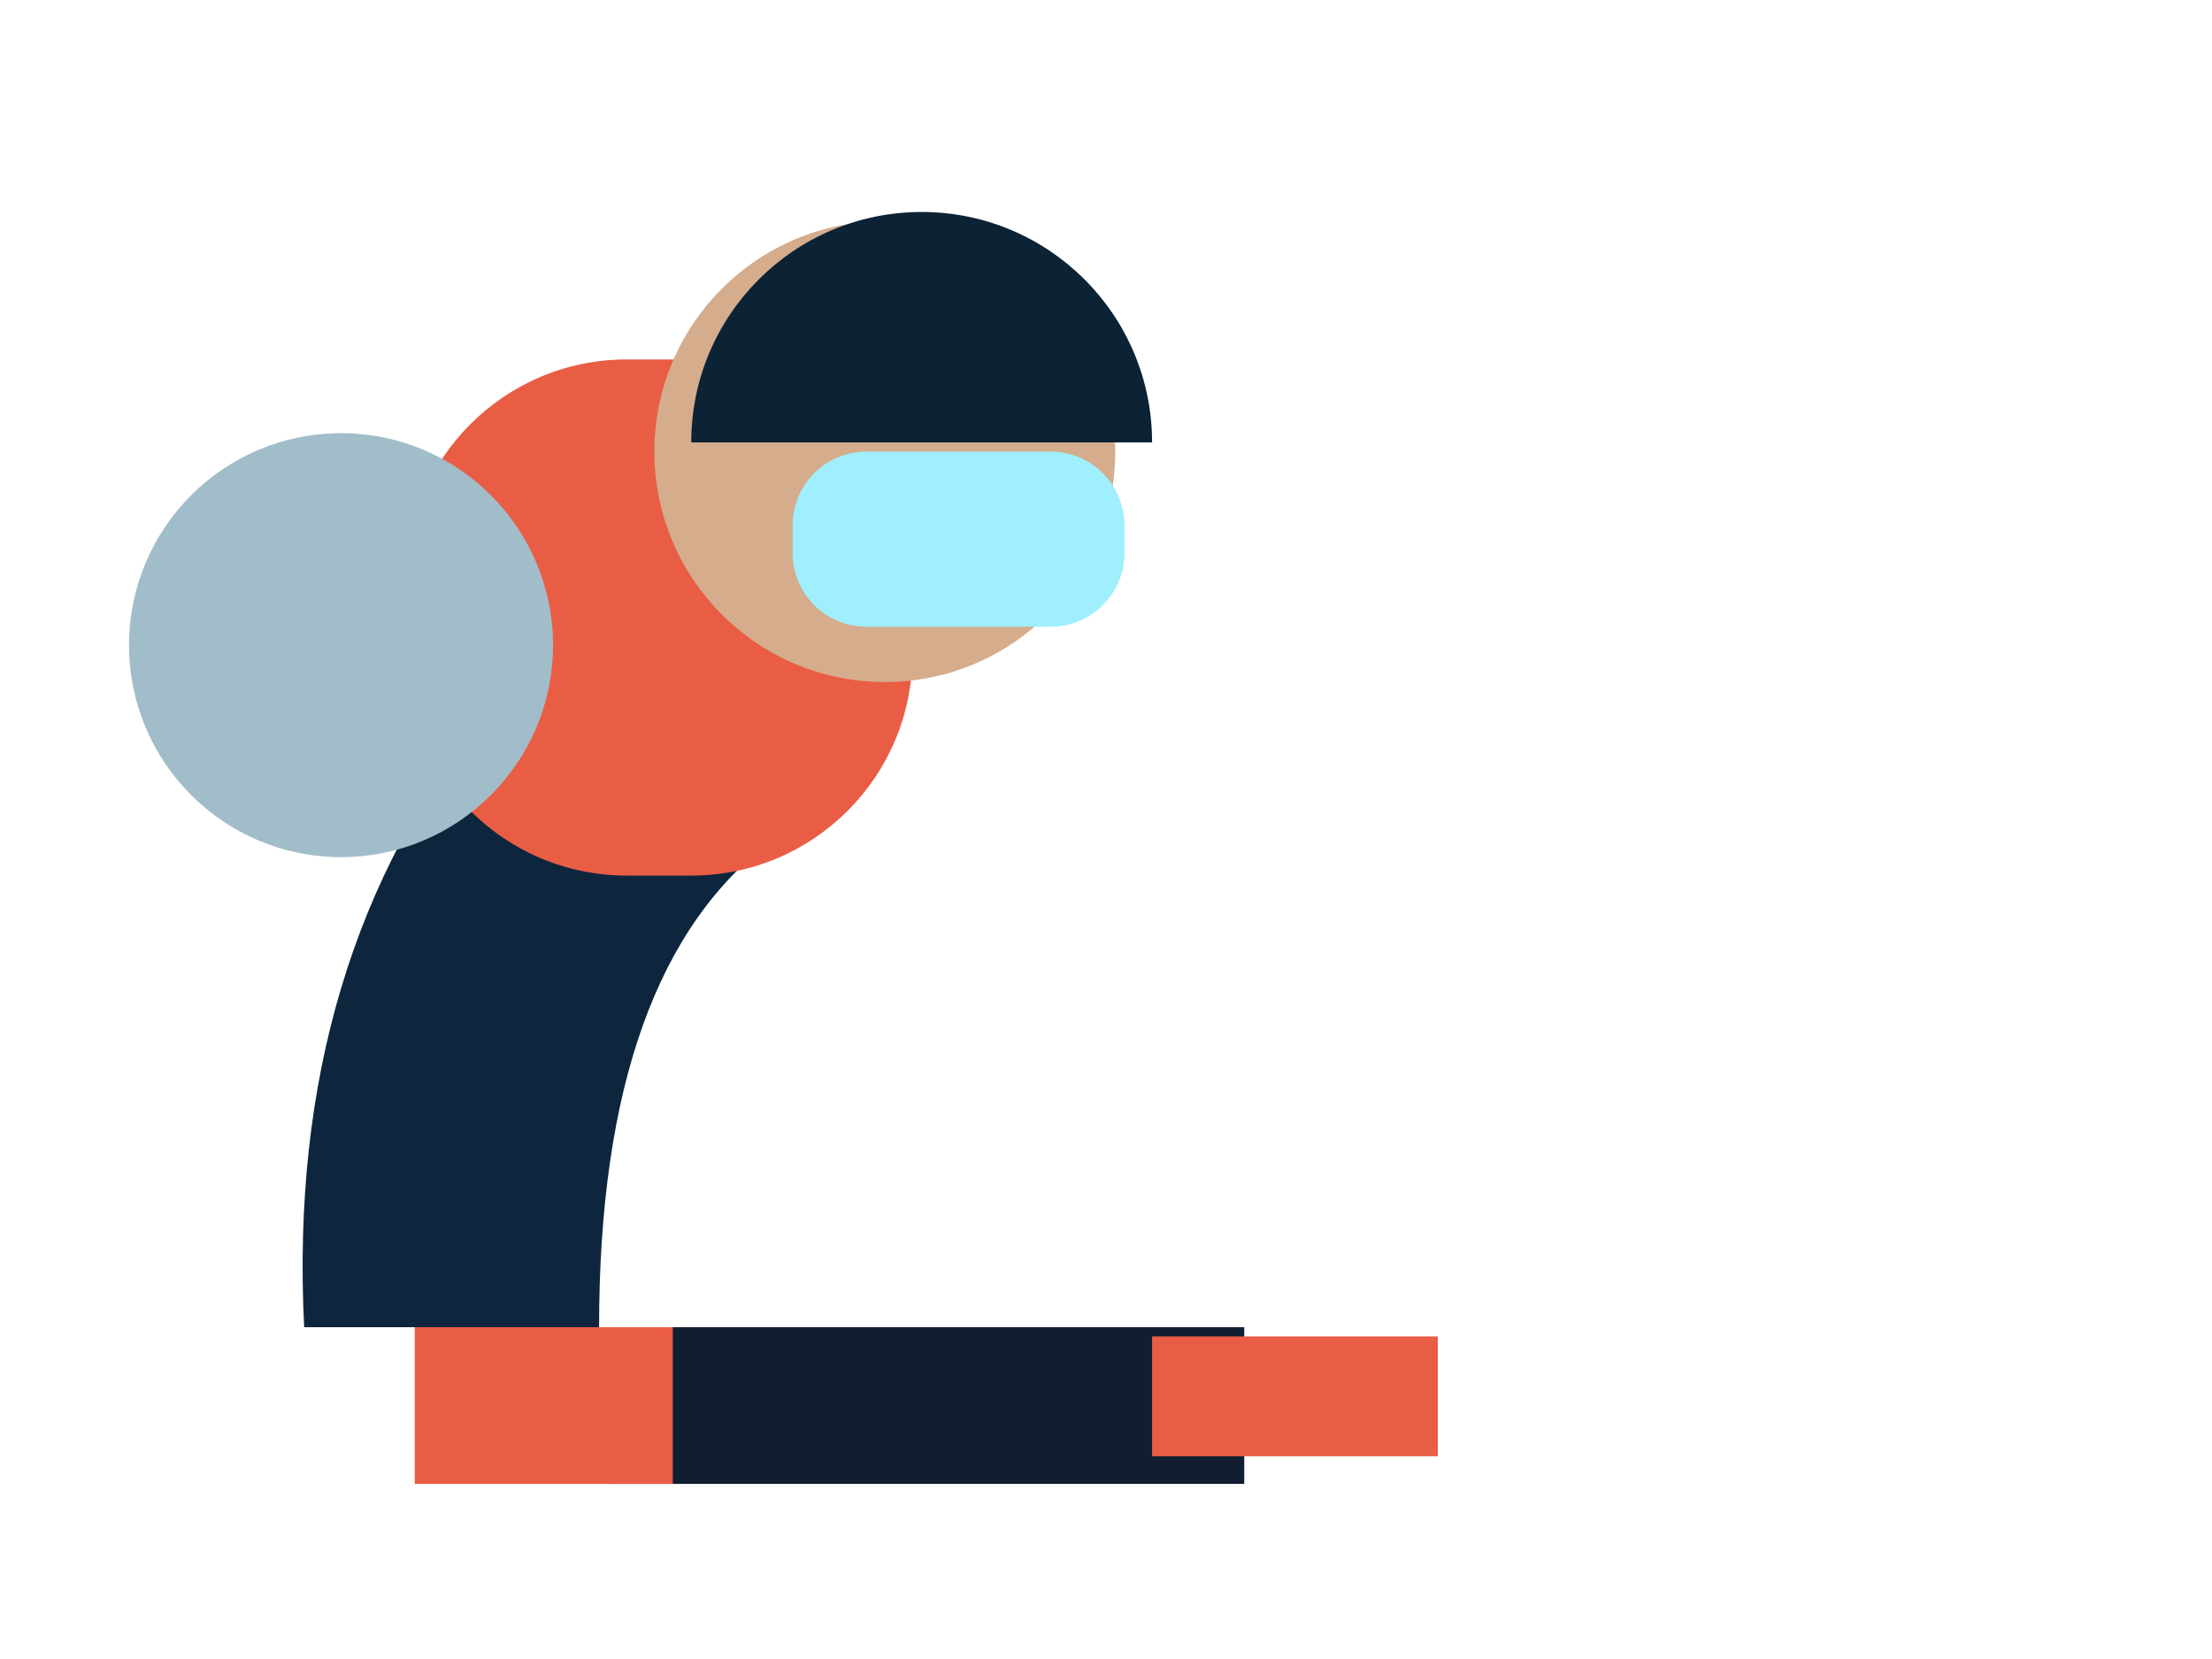
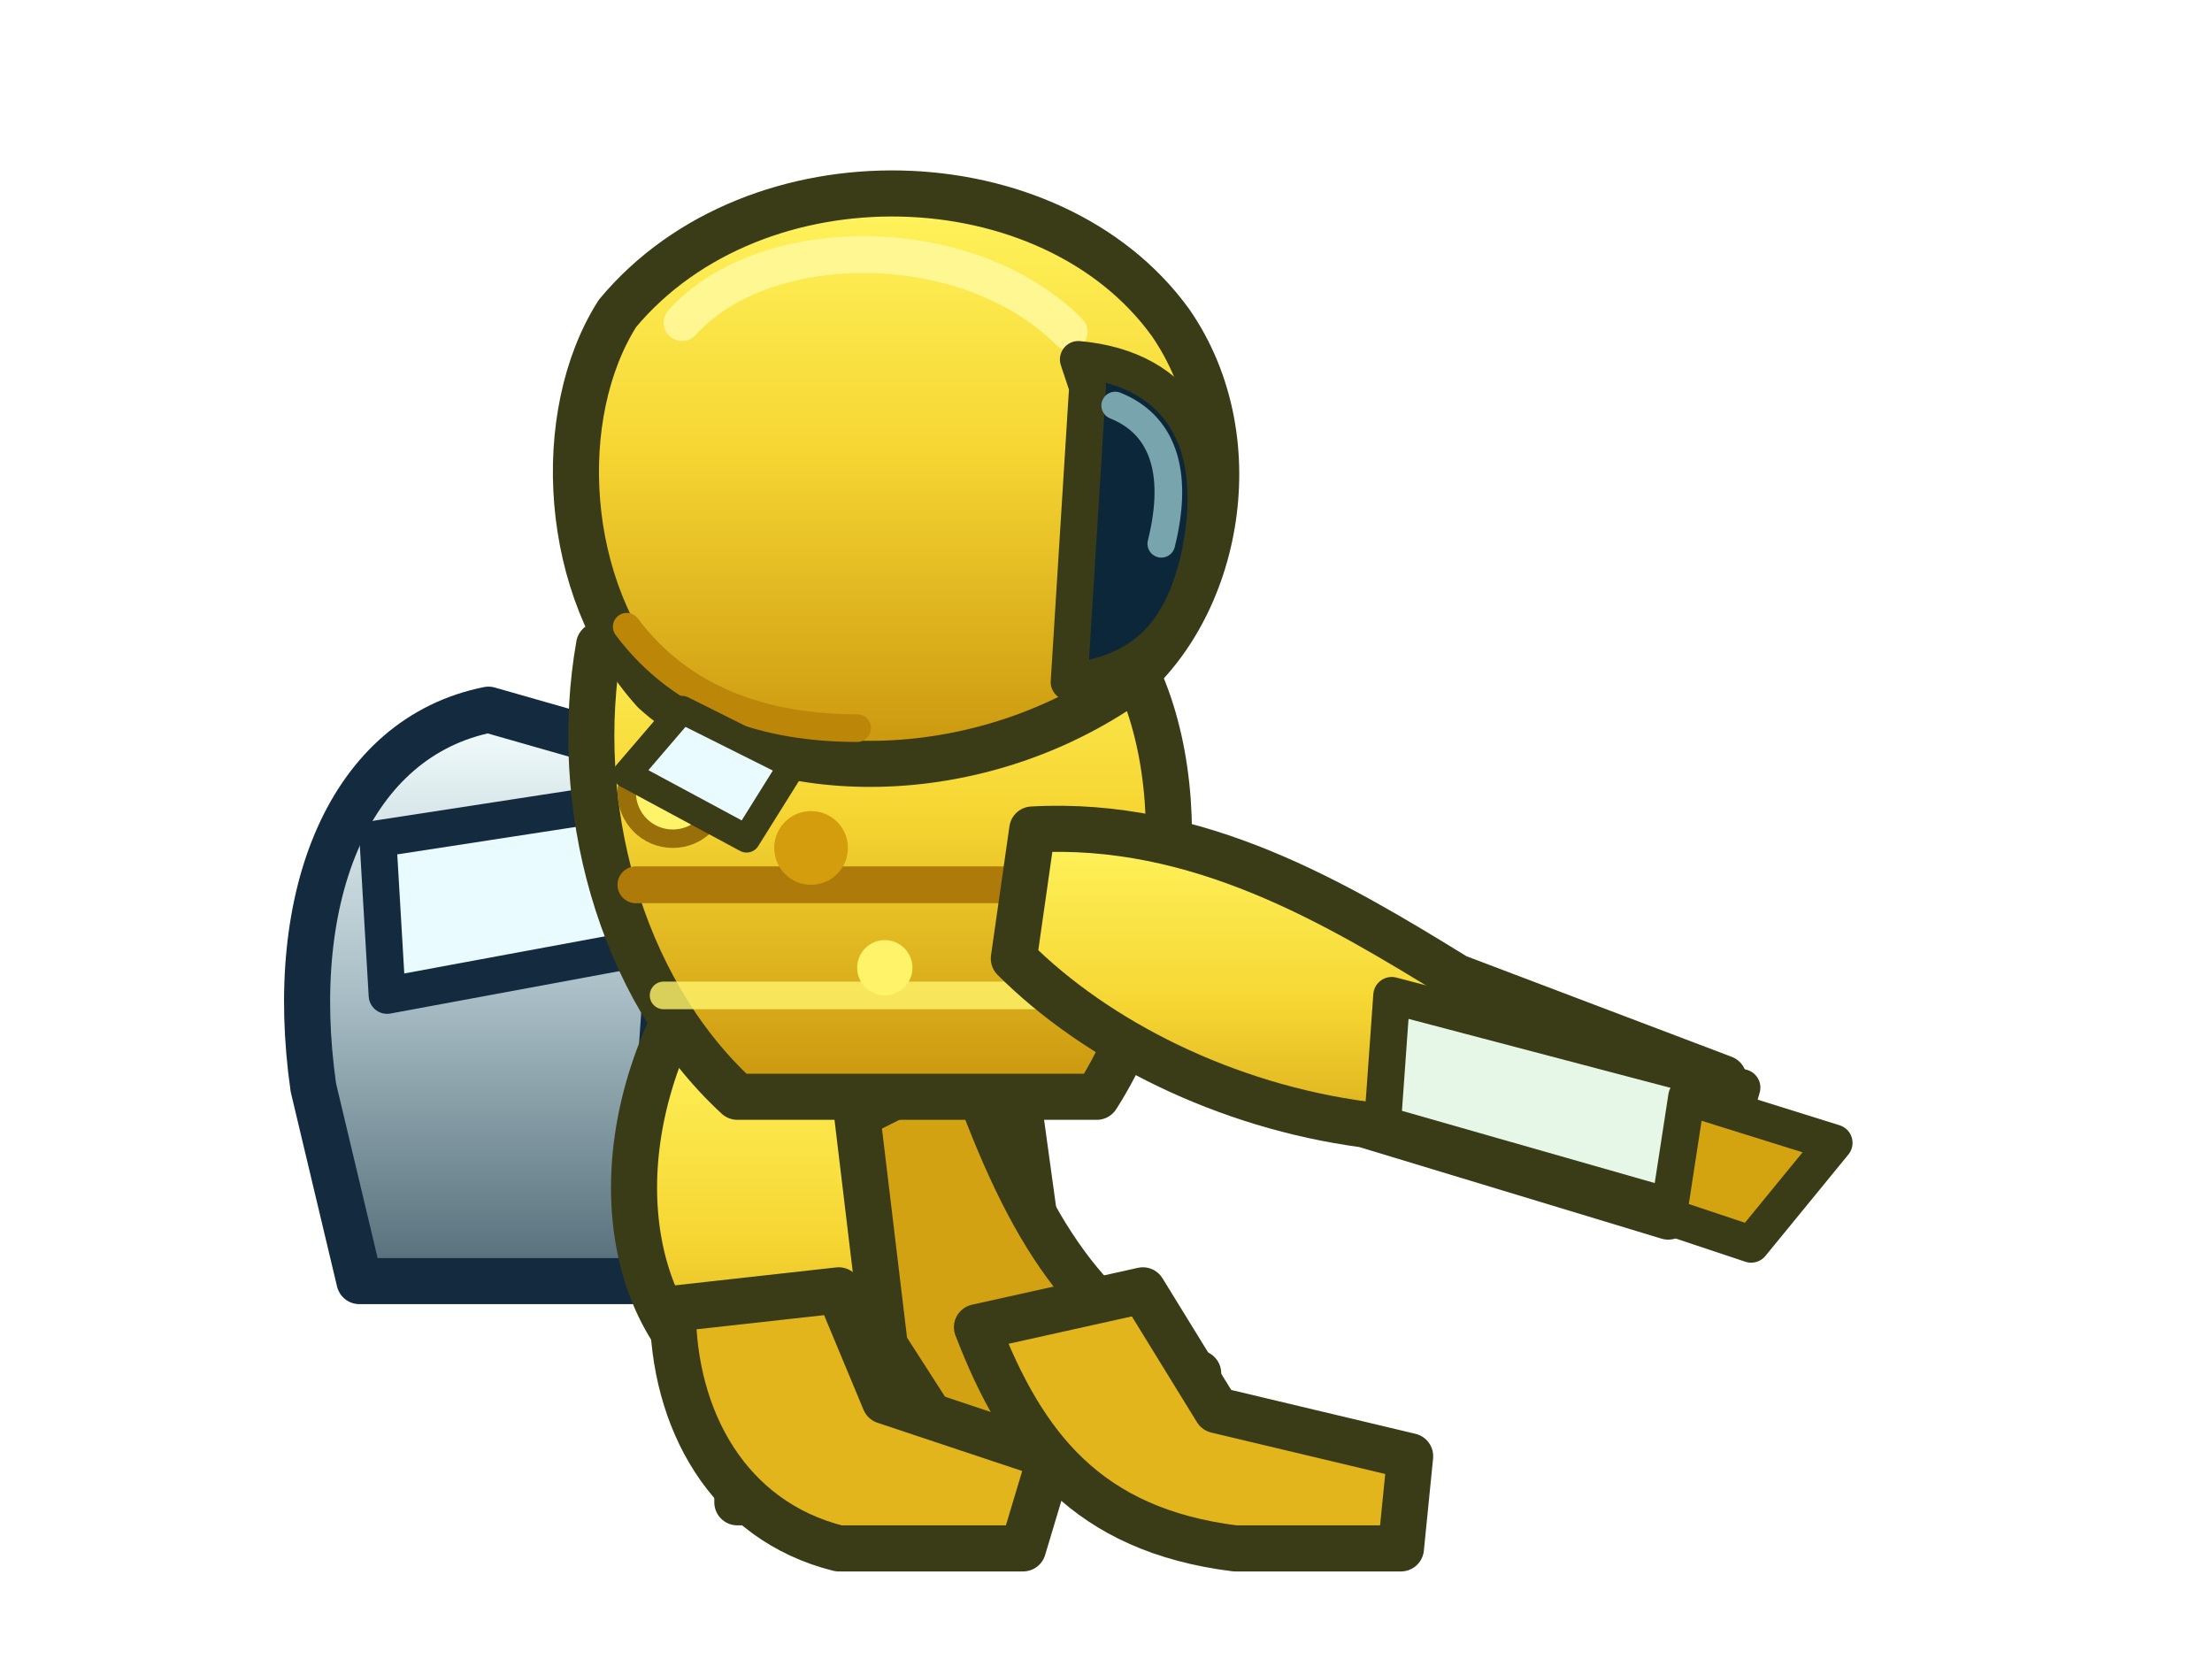
<svg xmlns="http://www.w3.org/2000/svg" viewBox="0 0 240 180" fill="none">
-   <path d="M53 77Q31 104 33 144H65Q65 105 84 91Z" fill="#0d263d" />
-   <path d="M66 144H135V161H66Z" fill="#111d30" />
-   <rect x="44" y="39" width="55" height="56" rx="24" fill="#e95d45" />
-   <circle cx="96" cy="49" r="25" fill="#d5ac8c" />
-   <path d="M75 48A25 25 0 0 1 125 48Z" fill="#0c2235" />
-   <rect x="86" y="49" width="36" height="19" rx="8" fill="#9fefff" />
-   <path d="M125 145H156V158H125Z" fill="#e95d45" />
-   <path d="M45 144H73V161H45Z" fill="#e95d45" />
-   <circle cx="37" cy="70" r="23" fill="#a2bdca" />
+   <defs>
+     <linearGradient id="suit-yellow" x1="0" y1="0" x2="0" y2="1">
+       <stop offset="0" stop-color="#fff45d" />
+       <stop offset="0.45" stop-color="#f6d633" />
+       <stop offset="1" stop-color="#c9950d" />
+     </linearGradient>
+     <linearGradient id="metal" x1="0" y1="0" x2="0" y2="1">
+       <stop offset="0" stop-color="#f5ffff" />
+       <stop offset="0.5" stop-color="#a8bdc5" />
+       <stop offset="1" stop-color="#526c77" />
+     </linearGradient>
+   </defs>
+   <path d="M53 77C38 80 31 97 34 118L39 139H70L74 83Z" fill="url(#metal)" stroke="#142b3f" stroke-width="5" stroke-linejoin="round" />
+   <path d="M41 91L67 87L69 103L42 108Z" fill="#e9fbff" stroke="#142b3f" stroke-width="4" stroke-linejoin="round" />
+   <path d="M73 111C65 128 69 145 80 151L80 163L108 163L114 145L110 116Z" fill="url(#suit-yellow)" stroke="#3a3c18" stroke-width="5" stroke-linejoin="round" />
+   <path d="M105 115C111 132 117 143 130 149L129 160L105 160L96 146L93 121Z" fill="#d2a213" stroke="#3a3c18" stroke-width="5" stroke-linejoin="round" />
+   <path d="M73 142C73 154 79 165 91 168L111 168L114 158L96 152L91 140Z" fill="#e2b51c" stroke="#3a3c18" stroke-width="5" stroke-linejoin="round" />
+   <path d="M106 144C111 157 118 166 134 168L152 168L153 158L132 153L124 140Z" fill="#e2b51c" stroke="#3a3c18" stroke-width="5" stroke-linejoin="round" />
+   <path d="M65 70C62 87 67 107 80 119L119 119C128 105 130 82 121 69C107 60 80 60 65 70Z" fill="url(#suit-yellow)" stroke="#3a3c18" stroke-width="5" stroke-linejoin="round" />
+   <path d="M69 96H124" stroke="#ae7b0a" stroke-width="4" stroke-linecap="round" />
+   <path d="M72 108H120" stroke="#fff56c" stroke-width="3" stroke-linecap="round" opacity="0.8" />
+   <path d="M112 90C130 89 145 98 158 106L187 117L181 132L148 122C133 120 119 113 110 104Z" fill="url(#suit-yellow)" stroke="#3a3c18" stroke-width="5" stroke-linejoin="round" />
+   <path d="M151 108L189 118L185 132L150 122Z" fill="#e7f7e7" stroke="#3a3c18" stroke-width="4" stroke-linejoin="round" />
+   <path d="M183 119L199 124L190 135L181 132Z" fill="#d3a310" stroke="#3a3c18" stroke-width="4" stroke-linejoin="round" />
+   <circle cx="73" cy="86" r="5" fill="#fff36a" stroke="#986f08" stroke-width="2" />
+   <circle cx="88" cy="92" r="4" fill="#d39d0d" />
+   <circle cx="96" cy="105" r="3" fill="#fff36a" />
+   <path d="M67 34C60 45 61 64 71 75C82 85 104 86 121 75C132 67 136 48 127 35C114 17 82 16 67 34Z" fill="url(#suit-yellow)" stroke="#3a3c18" stroke-width="5" stroke-linejoin="round" />
+   <path d="M74 35C83 25 105 25 116 36" stroke="#fff899" stroke-width="4" stroke-linecap="round" opacity="0.9" />
+   <path d="M117 39C128 40 133 48 130 61C128 69 124 73 116 74L118 42Z" fill="#0d273a" stroke="#3a3c18" stroke-width="4" stroke-linejoin="round" />
+   <path d="M121 44C126 46 128 51 126 59" stroke="#78a4ae" stroke-width="3" stroke-linecap="round" />
+   <path d="M68 68C74 76 83 79 93 79" stroke="#bc8709" stroke-width="3" stroke-linecap="round" />
+   <path d="M74 77L86 83L81 91L68 84Z" fill="#e9fbff" stroke="#3a3c18" stroke-width="3" stroke-linejoin="round" />
</svg>
